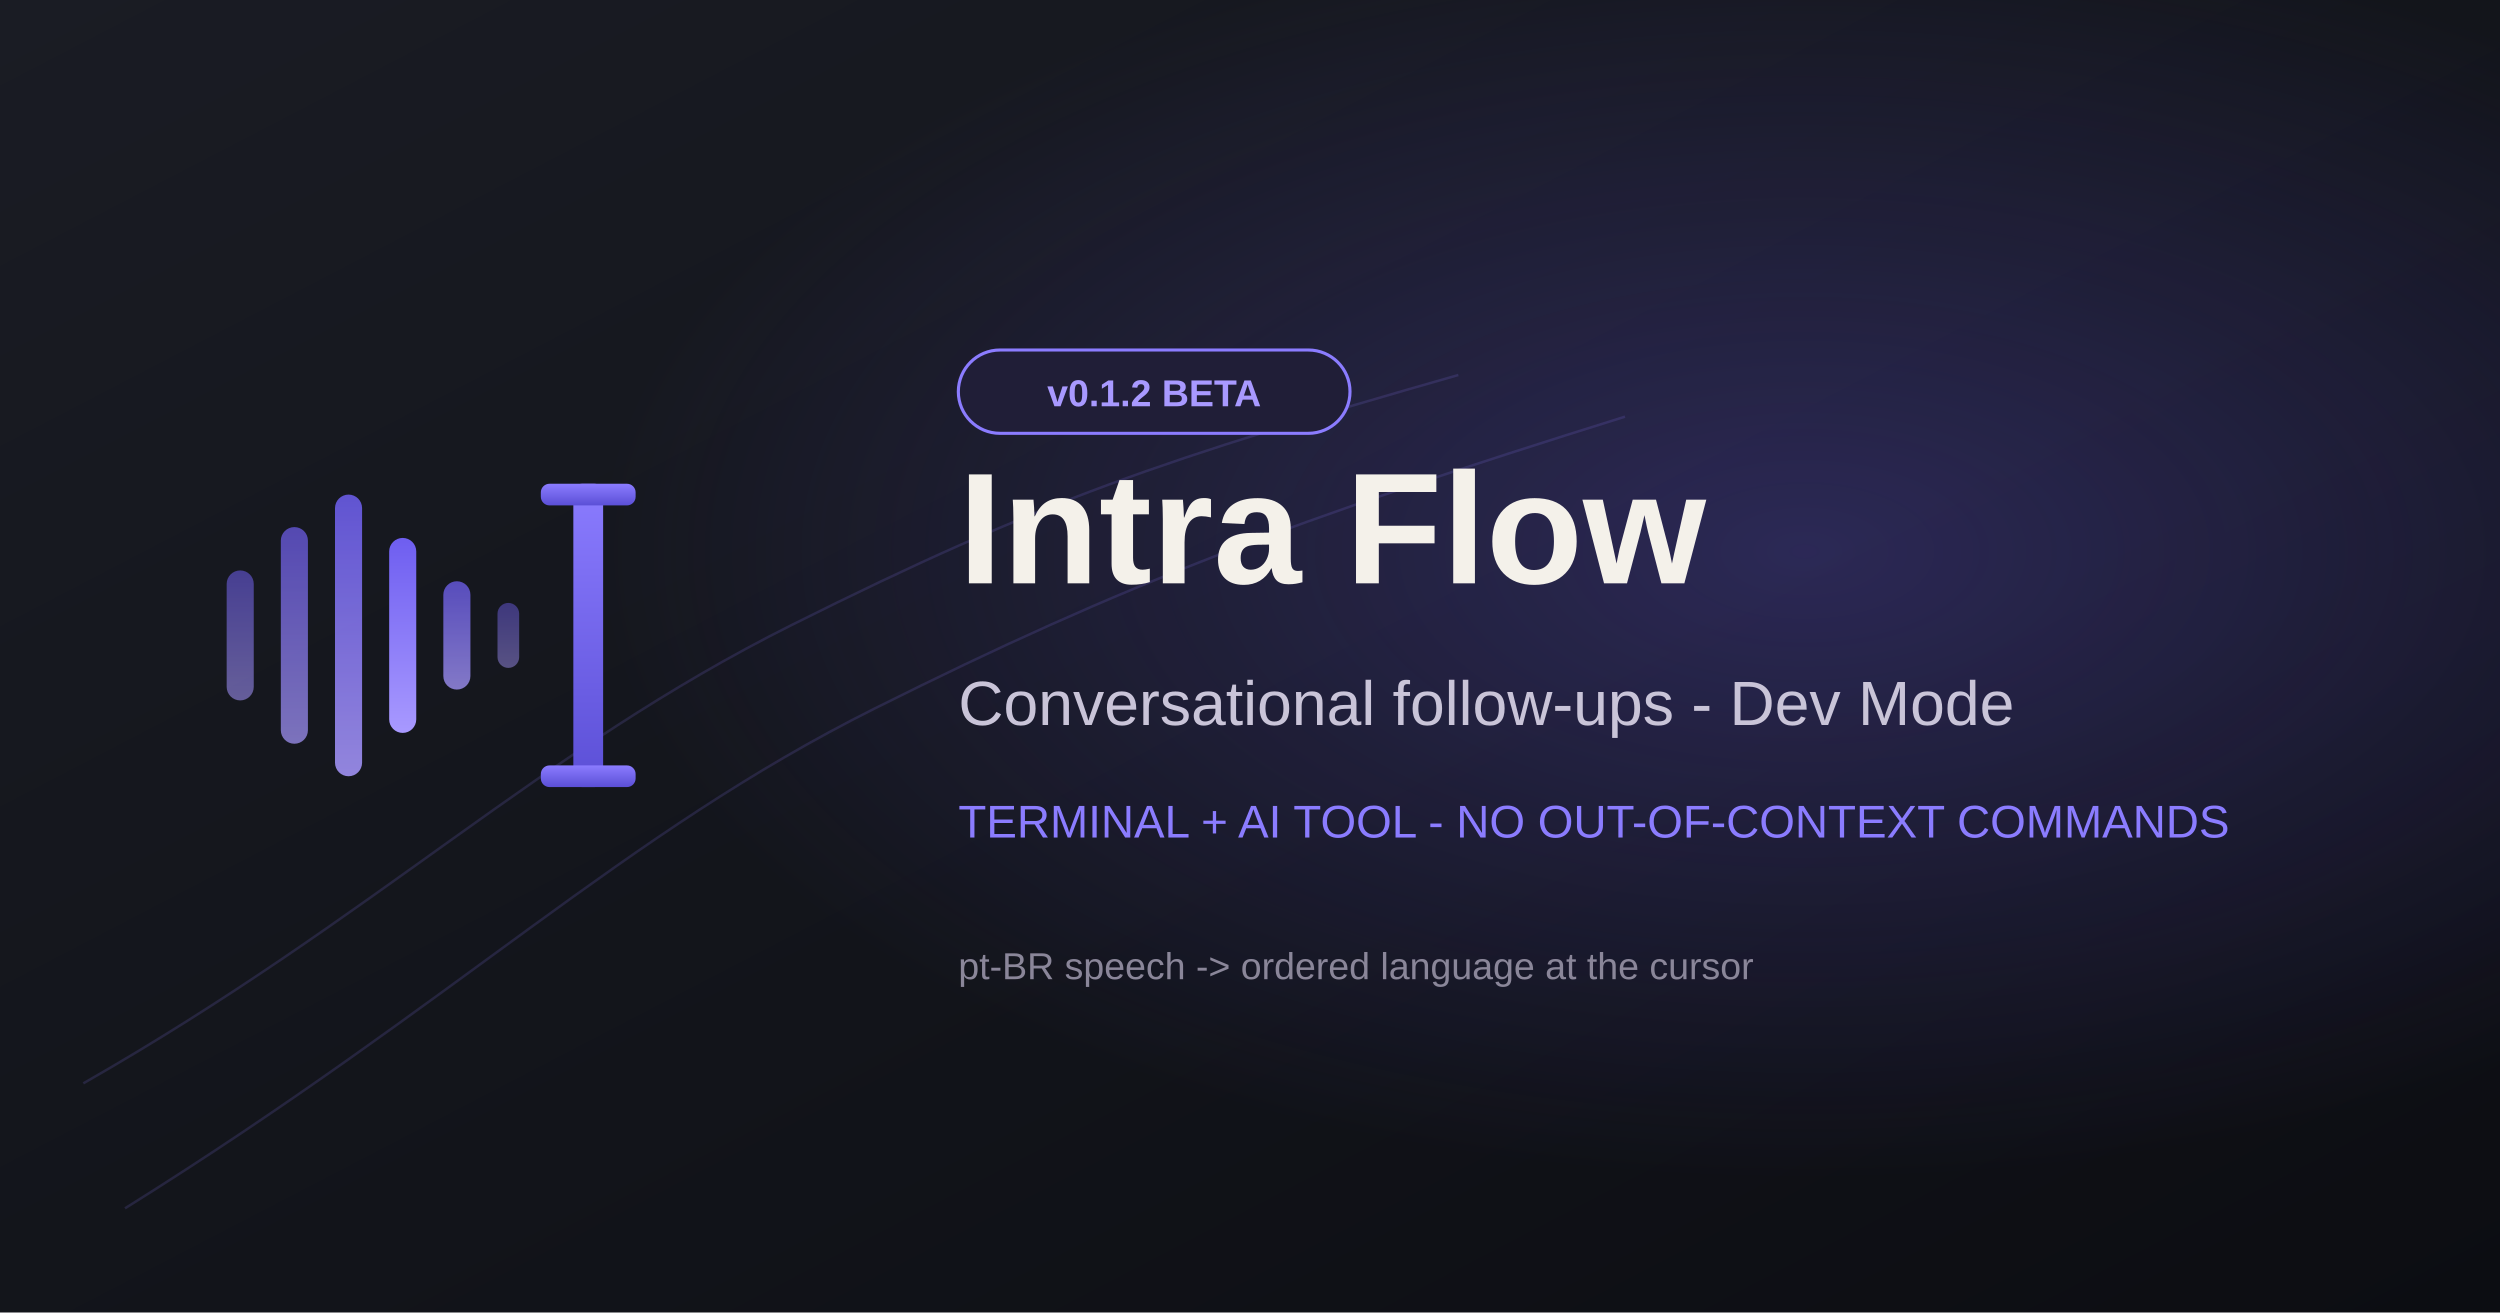
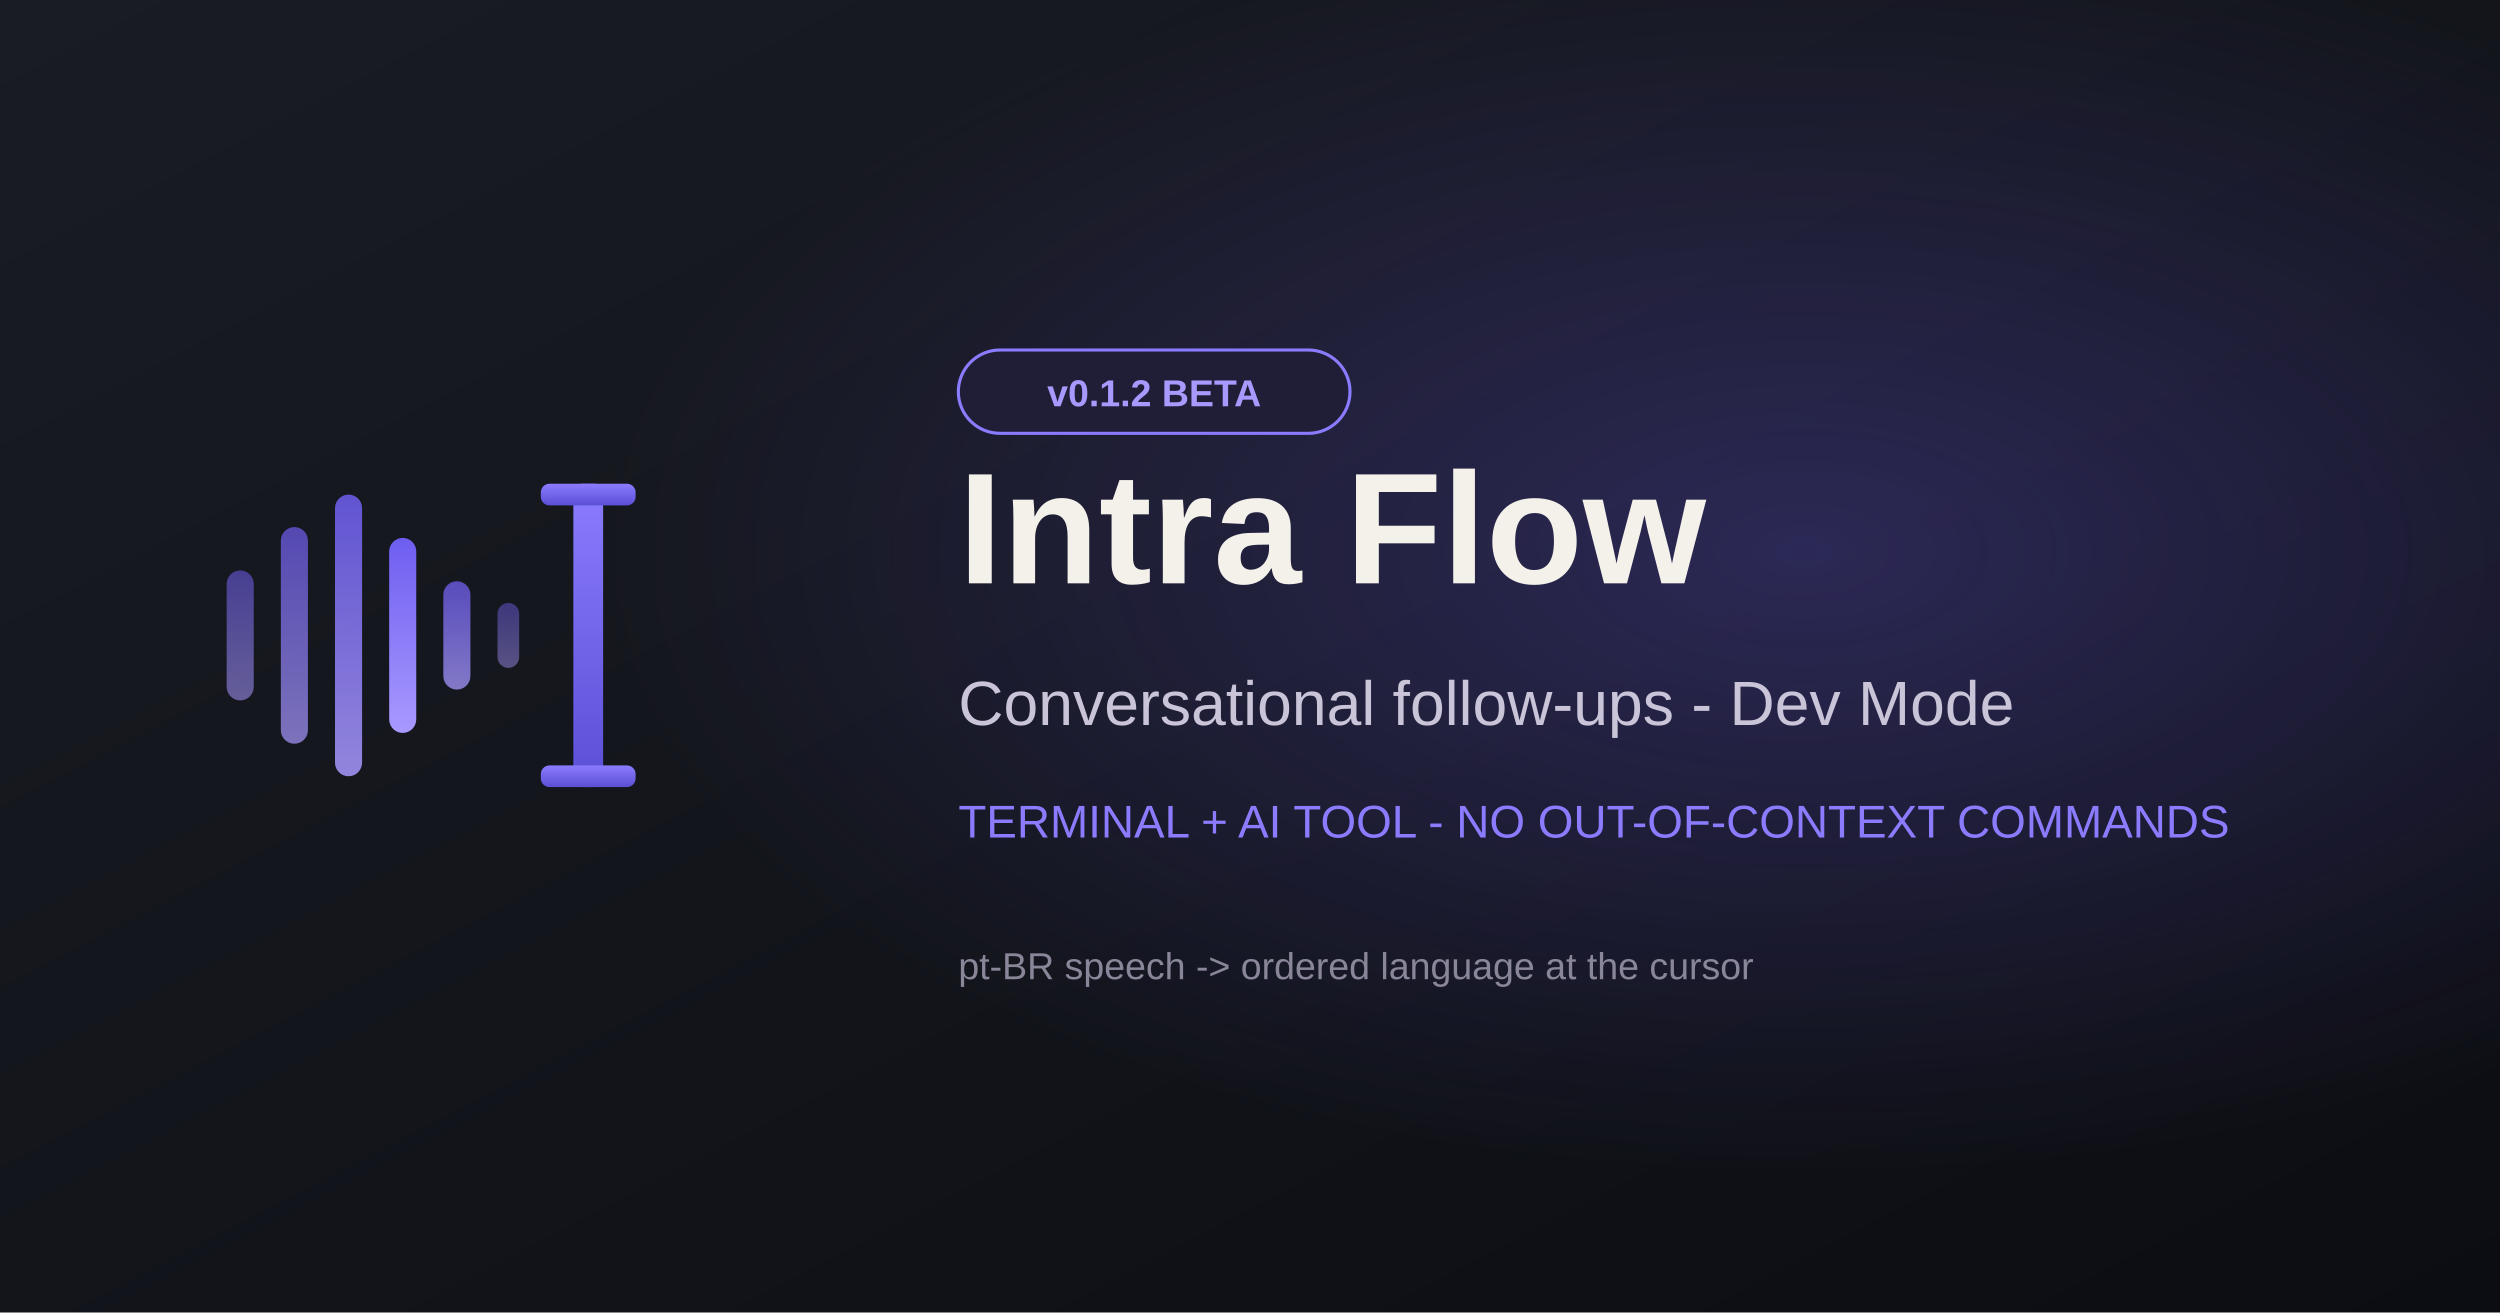
<svg xmlns="http://www.w3.org/2000/svg" width="1200" height="630" viewBox="0 0 1200 630">
  <defs>
    <linearGradient id="bg" x1="0" y1="0" x2="1" y2="1">
      <stop offset="0" stop-color="#1a1c24" />
      <stop offset="0.55" stop-color="#12141a" />
      <stop offset="1" stop-color="#0c0d12" />
    </linearGradient>
    <linearGradient id="sig" x1="0" y1="0" x2="0" y2="1">
      <stop offset="0" stop-color="#8b7cff" />
      <stop offset="1" stop-color="#5b4fd6" />
    </linearGradient>
    <linearGradient id="bw" x1="0" y1="0" x2="0" y2="1">
      <stop offset="0" stop-color="#6e5ef0" />
      <stop offset="1" stop-color="#a899ff" />
    </linearGradient>
    <radialGradient id="glow" cx="72%" cy="42%" r="48%">
      <stop offset="0" stop-color="#6e5ef0" stop-opacity="0.28" />
      <stop offset="1" stop-color="#6e5ef0" stop-opacity="0" />
    </radialGradient>
  </defs>
  <rect width="1200" height="630" fill="url(#bg)" />
  <rect width="1200" height="630" fill="url(#glow)" />
-   <g opacity="0.16" fill="none" stroke="#8b7cff" stroke-width="1.2">
-     <path d="M40 520 C180 440, 260 360, 380 300 S560 220, 700 180" />
-     <path d="M60 580 C220 480, 300 400, 420 340 S620 250, 780 200" />
-   </g>
  <g transform="translate(88,175) scale(2.6)">
    <rect x="8" y="38" width="5" height="24" rx="2.5" fill="url(#bw)" opacity="0.55" />
    <rect x="18" y="30" width="5" height="40" rx="2.5" fill="url(#bw)" opacity="0.7" />
    <rect x="28" y="24" width="5" height="52" rx="2.5" fill="url(#bw)" opacity="0.85" />
    <rect x="38" y="32" width="5" height="36" rx="2.5" fill="url(#bw)" />
    <rect x="48" y="40" width="5" height="20" rx="2.5" fill="url(#bw)" opacity="0.75" />
    <rect x="58" y="44" width="4" height="12" rx="2" fill="url(#bw)" opacity="0.45" />
    <rect x="72" y="22" width="5.5" height="56" rx="1.6" fill="url(#sig)" />
    <rect x="66" y="22" width="17.5" height="4" rx="1.6" fill="url(#sig)" />
    <rect x="66" y="74" width="17.5" height="4" rx="1.6" fill="url(#sig)" />
  </g>
  <rect x="460" y="168" width="188" height="40" rx="20" fill="#201e37" stroke="#8b7cff" stroke-width="1.5" />
  <text x="554" y="195" text-anchor="middle" fill="#a899ff" font-family="Helvetica Neue, Arial, sans-serif" font-size="18" font-weight="600">v0.1.2 BETA</text>
  <text x="460" y="280" fill="#f4f1ea" font-family="Helvetica Neue, Arial, sans-serif" font-size="76" font-weight="600">Intra Flow</text>
  <text x="460" y="348" fill="#c9c4d8" font-family="Helvetica Neue, Arial, sans-serif" font-size="30">Conversational follow-ups - Dev Mode</text>
  <text x="460" y="402" fill="#8b7cff" font-family="Helvetica Neue, Arial, sans-serif" font-size="22" font-weight="500">TERMINAL + AI TOOL - NO OUT-OF-CONTEXT COMMANDS</text>
  <text x="460" y="470" fill="#8a8699" font-family="Helvetica Neue, Arial, sans-serif" font-size="18">pt-BR speech -&gt; ordered language at the cursor</text>
</svg>
